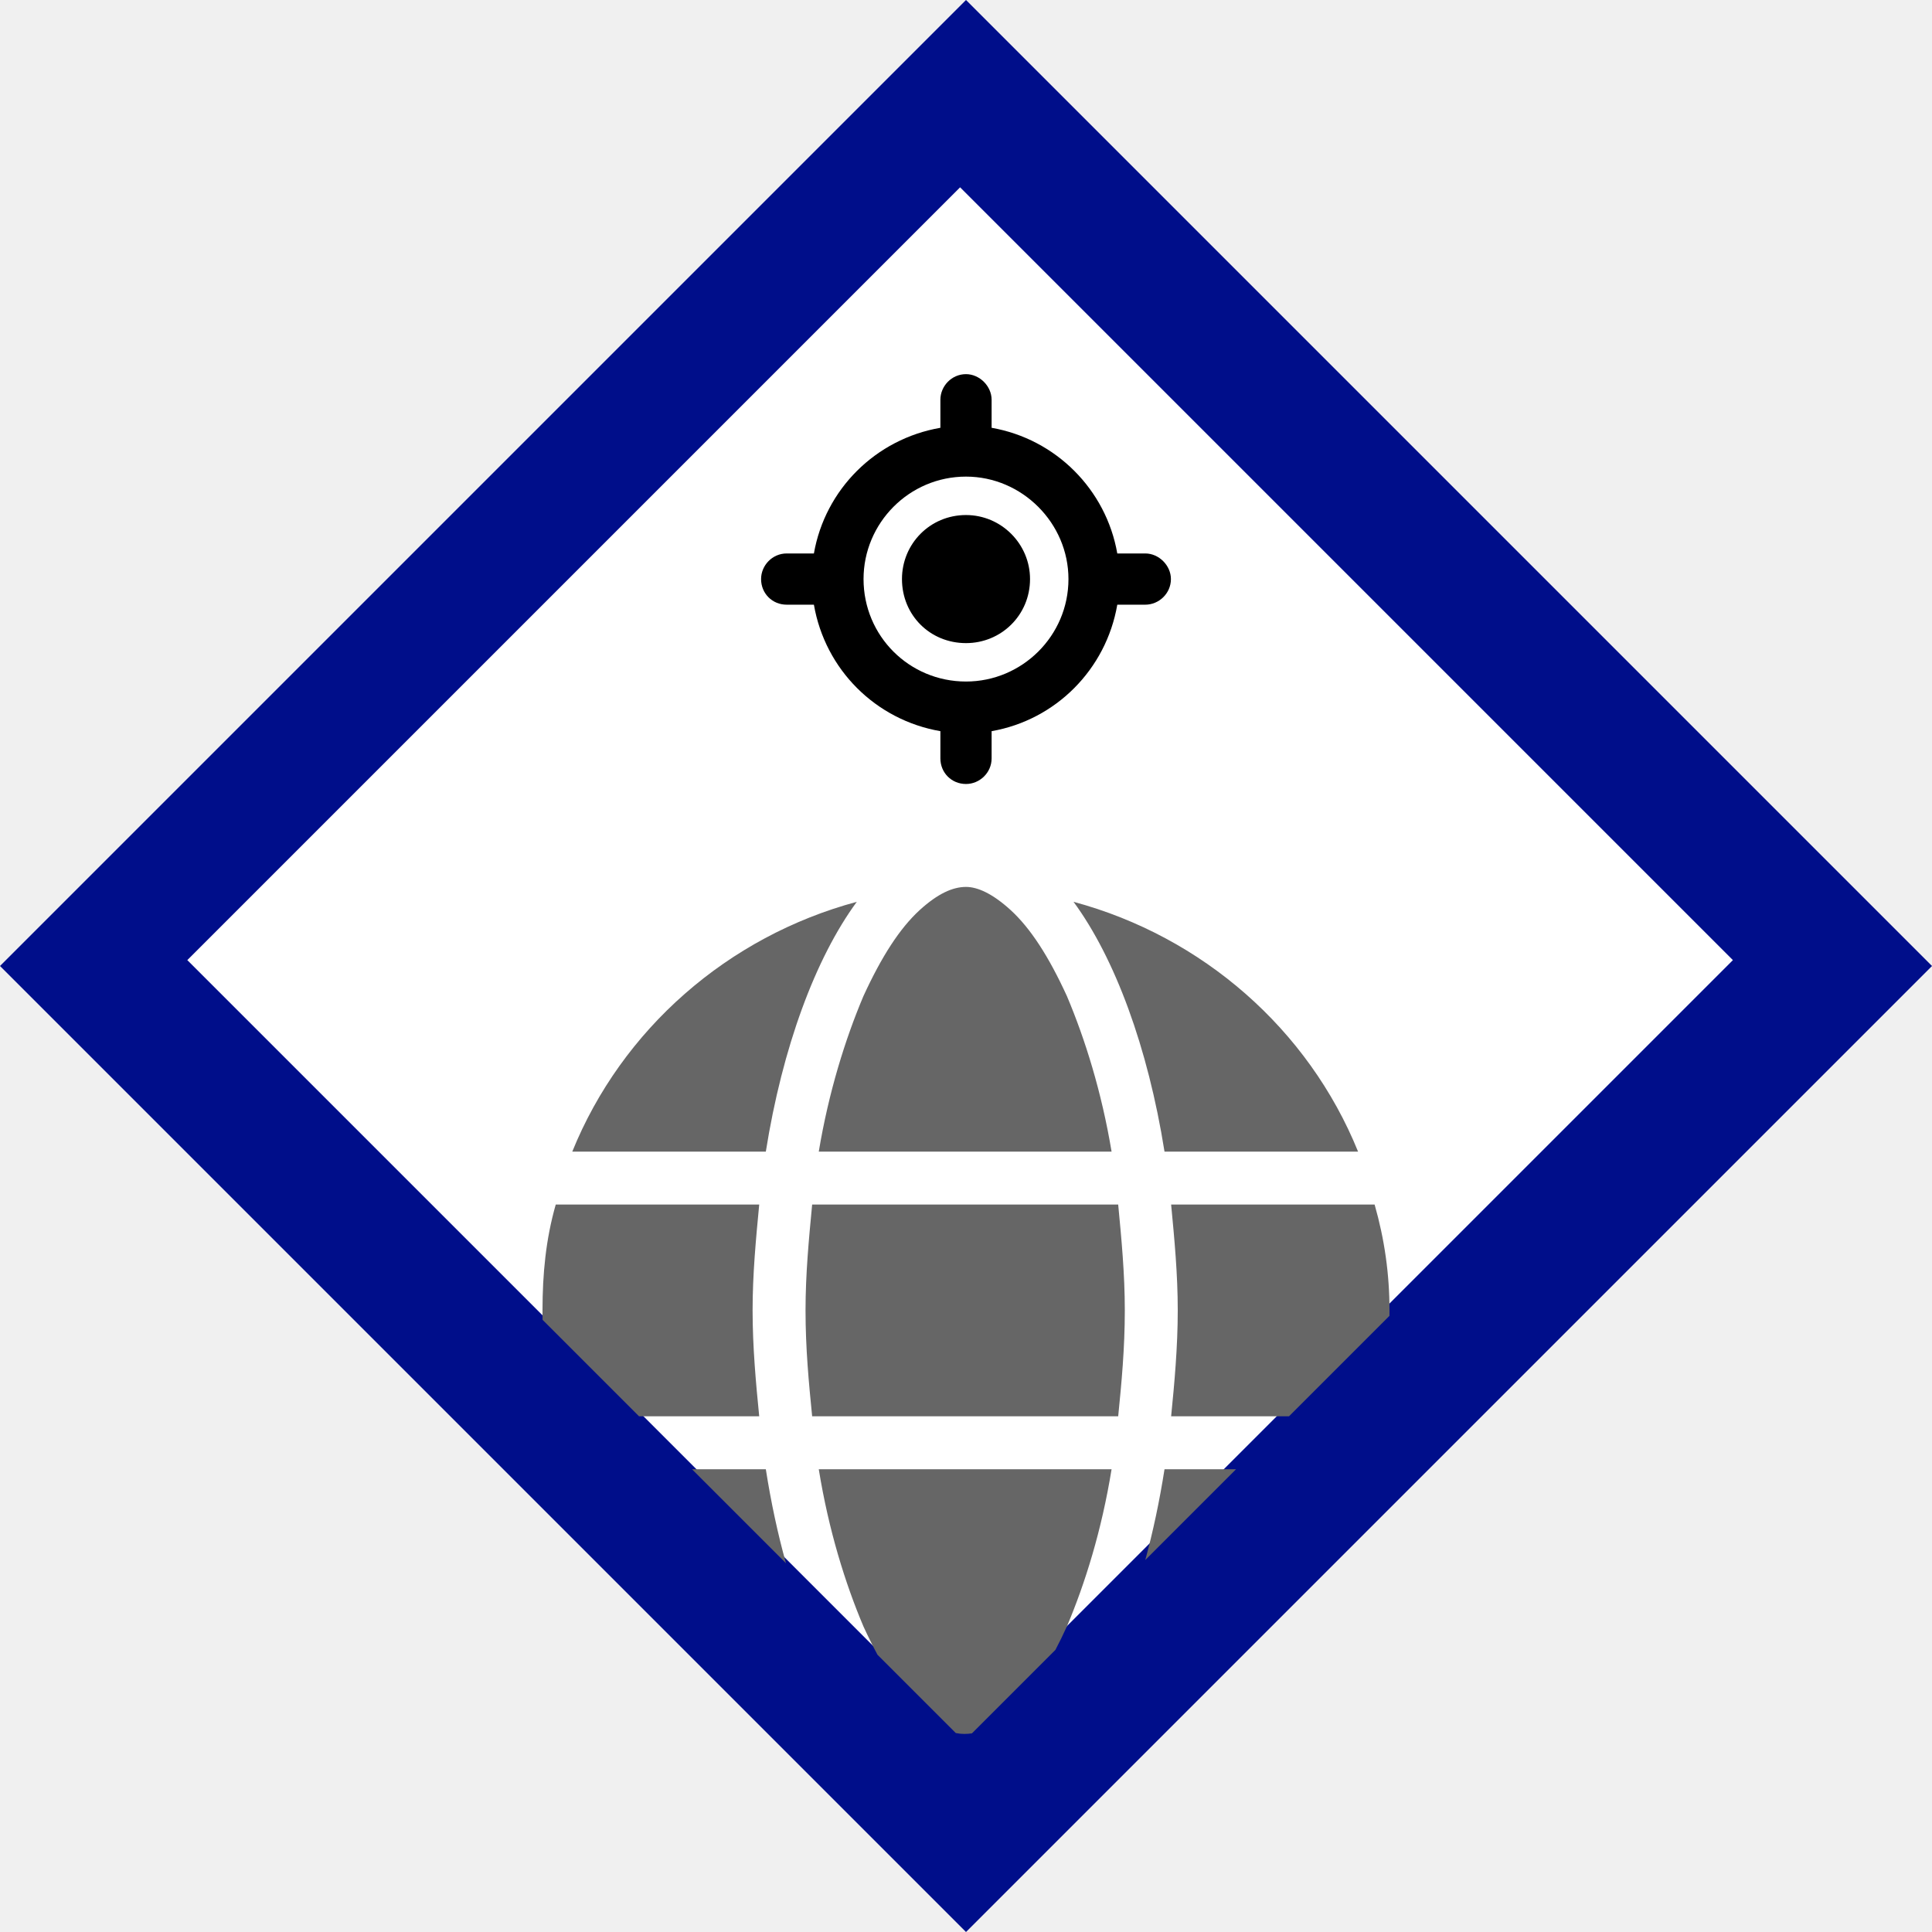
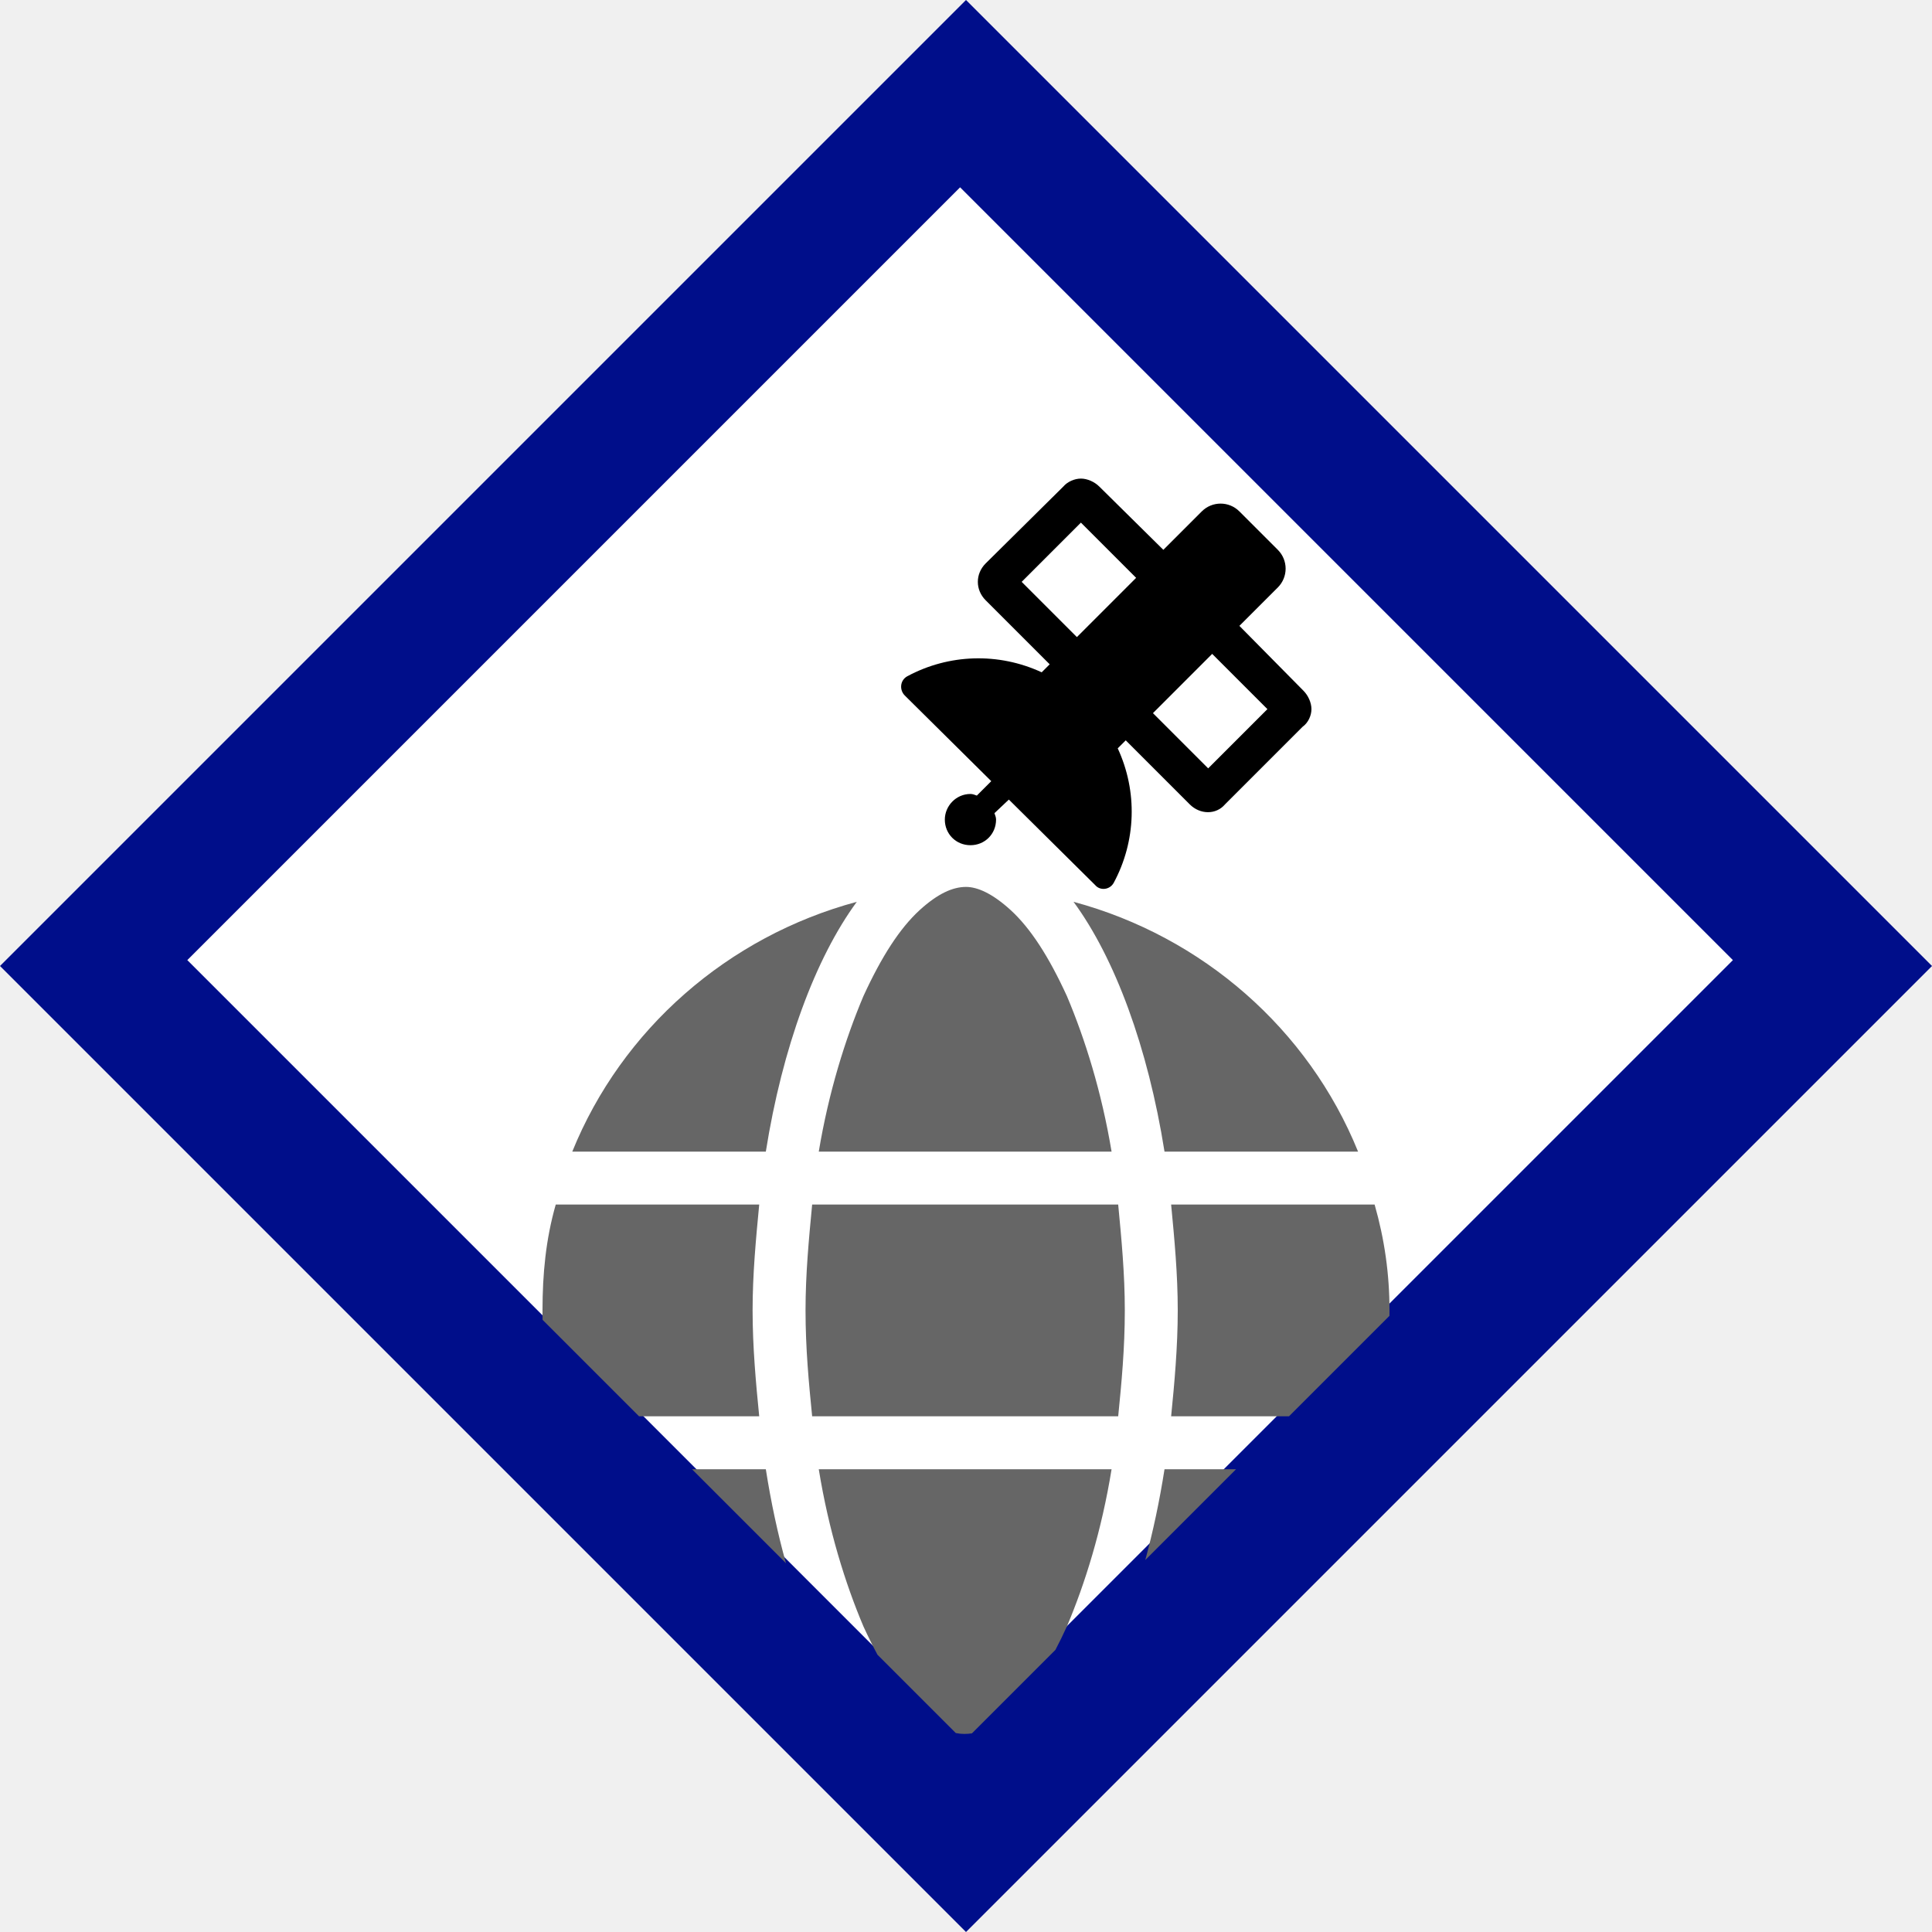
<svg xmlns="http://www.w3.org/2000/svg" width="120" height="120" viewBox="0 0 120 120" fill="none">
  <rect y="60" width="84.853" height="84.853" transform="rotate(-45 0 60)" fill="#000E8A" />
  <rect x="11.634" y="59.634" width="67.882" height="67.882" transform="rotate(-45 11.6339 59.6339)" fill="white" />
  <path fill-rule="evenodd" clip-rule="evenodd" d="M69.864 81.393C69.864 83.756 69.659 85.914 69.453 87.969H50.444C50.239 85.914 50.033 83.756 50.033 81.393C50.033 79.132 50.239 76.974 50.444 74.817L50.444 74.817H69.453C69.659 76.974 69.864 79.132 69.864 81.393ZM85.38 74.817C85.996 76.974 86.304 79.132 86.304 81.393C86.304 81.505 86.304 81.617 86.302 81.729L80.062 87.969H72.741C72.947 85.914 73.152 83.653 73.152 81.393C73.152 79.132 72.947 76.974 72.741 74.817H85.38ZM76.774 91.257H72.33C72.02 93.24 71.617 95.129 71.135 96.897L76.774 91.257ZM65.556 102.475C65.794 102.02 66.031 101.535 66.268 101.018C67.398 98.347 68.426 95.059 69.042 91.257H50.855C51.472 95.059 52.499 98.347 53.629 101.018C53.92 101.652 54.211 102.239 54.503 102.78L59.366 107.643C59.554 107.681 59.731 107.697 59.897 107.697C60.051 107.697 60.208 107.686 60.369 107.662L65.556 102.475ZM84.352 71.529H72.33C71.303 65.055 69.248 59.507 66.679 56.013C74.694 58.171 81.27 63.925 84.352 71.529ZM69.042 71.529H50.855C51.472 67.829 52.499 64.541 53.629 61.87C54.76 59.404 55.89 57.657 57.123 56.527C58.253 55.499 59.178 55.088 60 55.088C60.719 55.088 61.644 55.499 62.774 56.527C64.007 57.657 65.138 59.404 66.268 61.87C67.398 64.541 68.426 67.829 69.042 71.529ZM35.545 71.529C38.628 63.925 45.204 58.171 53.218 56.013C50.65 59.507 48.595 65.055 47.567 71.529H35.545ZM47.156 74.817C46.951 76.974 46.745 79.132 46.745 81.393C46.745 83.653 46.951 85.914 47.156 87.969H39.692L33.7 81.977C33.697 81.783 33.696 81.589 33.696 81.393C33.696 79.132 33.901 76.974 34.518 74.817H47.156ZM42.98 91.257L48.817 97.094C48.31 95.269 47.888 93.313 47.567 91.257H42.98Z" fill="#666666" />
-   <path d="M56.023 35.967C56.023 33.78 57.763 31.99 60 31.99C62.188 31.99 63.977 33.78 63.977 35.967C63.977 38.205 62.188 39.945 60 39.945C57.763 39.945 56.023 38.205 56.023 35.967ZM60 23.239C60.845 23.239 61.591 23.985 61.591 24.83V26.571C65.569 27.267 68.701 30.399 69.397 34.376H71.137C71.982 34.376 72.728 35.122 72.728 35.967C72.728 36.862 71.982 37.558 71.137 37.558H69.397C68.701 41.586 65.569 44.718 61.591 45.414V47.104C61.591 47.999 60.845 48.695 60 48.695C59.105 48.695 58.409 47.999 58.409 47.104V45.414C54.382 44.718 51.25 41.586 50.553 37.558H48.863C47.968 37.558 47.272 36.862 47.272 35.967C47.272 35.122 47.968 34.376 48.863 34.376H50.553C51.25 30.399 54.382 27.267 58.409 26.571V24.83C58.409 23.985 59.105 23.239 60 23.239ZM53.636 35.967C53.636 39.497 56.47 42.331 60 42.331C63.48 42.331 66.364 39.497 66.364 35.967C66.364 32.487 63.48 29.603 60 29.603C56.47 29.603 53.636 32.487 53.636 35.967Z" fill="black" />
+   <path d="M80.959 42.901L76.981 38.874L79.368 36.488C80.014 35.842 80.014 34.797 79.368 34.151L76.981 31.765C76.335 31.118 75.291 31.118 74.644 31.765L72.258 34.151L68.281 30.223C67.982 29.925 67.535 29.726 67.137 29.726C66.739 29.726 66.292 29.925 66.043 30.223L61.22 34.996C60.574 35.643 60.574 36.637 61.22 37.283L65.198 41.261L64.701 41.758C62.016 40.515 58.933 40.614 56.348 42.007C55.901 42.255 55.851 42.852 56.199 43.2L61.569 48.52L60.673 49.415C60.524 49.365 60.425 49.315 60.276 49.315C59.381 49.315 58.685 50.061 58.685 50.906C58.685 51.801 59.381 52.497 60.276 52.497C61.171 52.497 61.867 51.801 61.867 50.906C61.867 50.757 61.817 50.658 61.767 50.508L62.662 49.663L68.032 54.983C68.33 55.331 68.927 55.281 69.175 54.834C70.567 52.249 70.667 49.166 69.424 46.481L69.921 45.984L73.899 49.962C74.545 50.608 75.539 50.608 76.086 49.962L80.909 45.139C81.257 44.89 81.456 44.443 81.456 44.045C81.456 43.647 81.257 43.2 80.959 42.901ZM66.888 39.57L63.458 36.14L67.137 32.461L70.567 35.891L66.888 39.57ZM75.042 47.724L71.612 44.294L75.291 40.614L78.721 44.045L75.042 47.724Z" fill="black" />
</svg>
